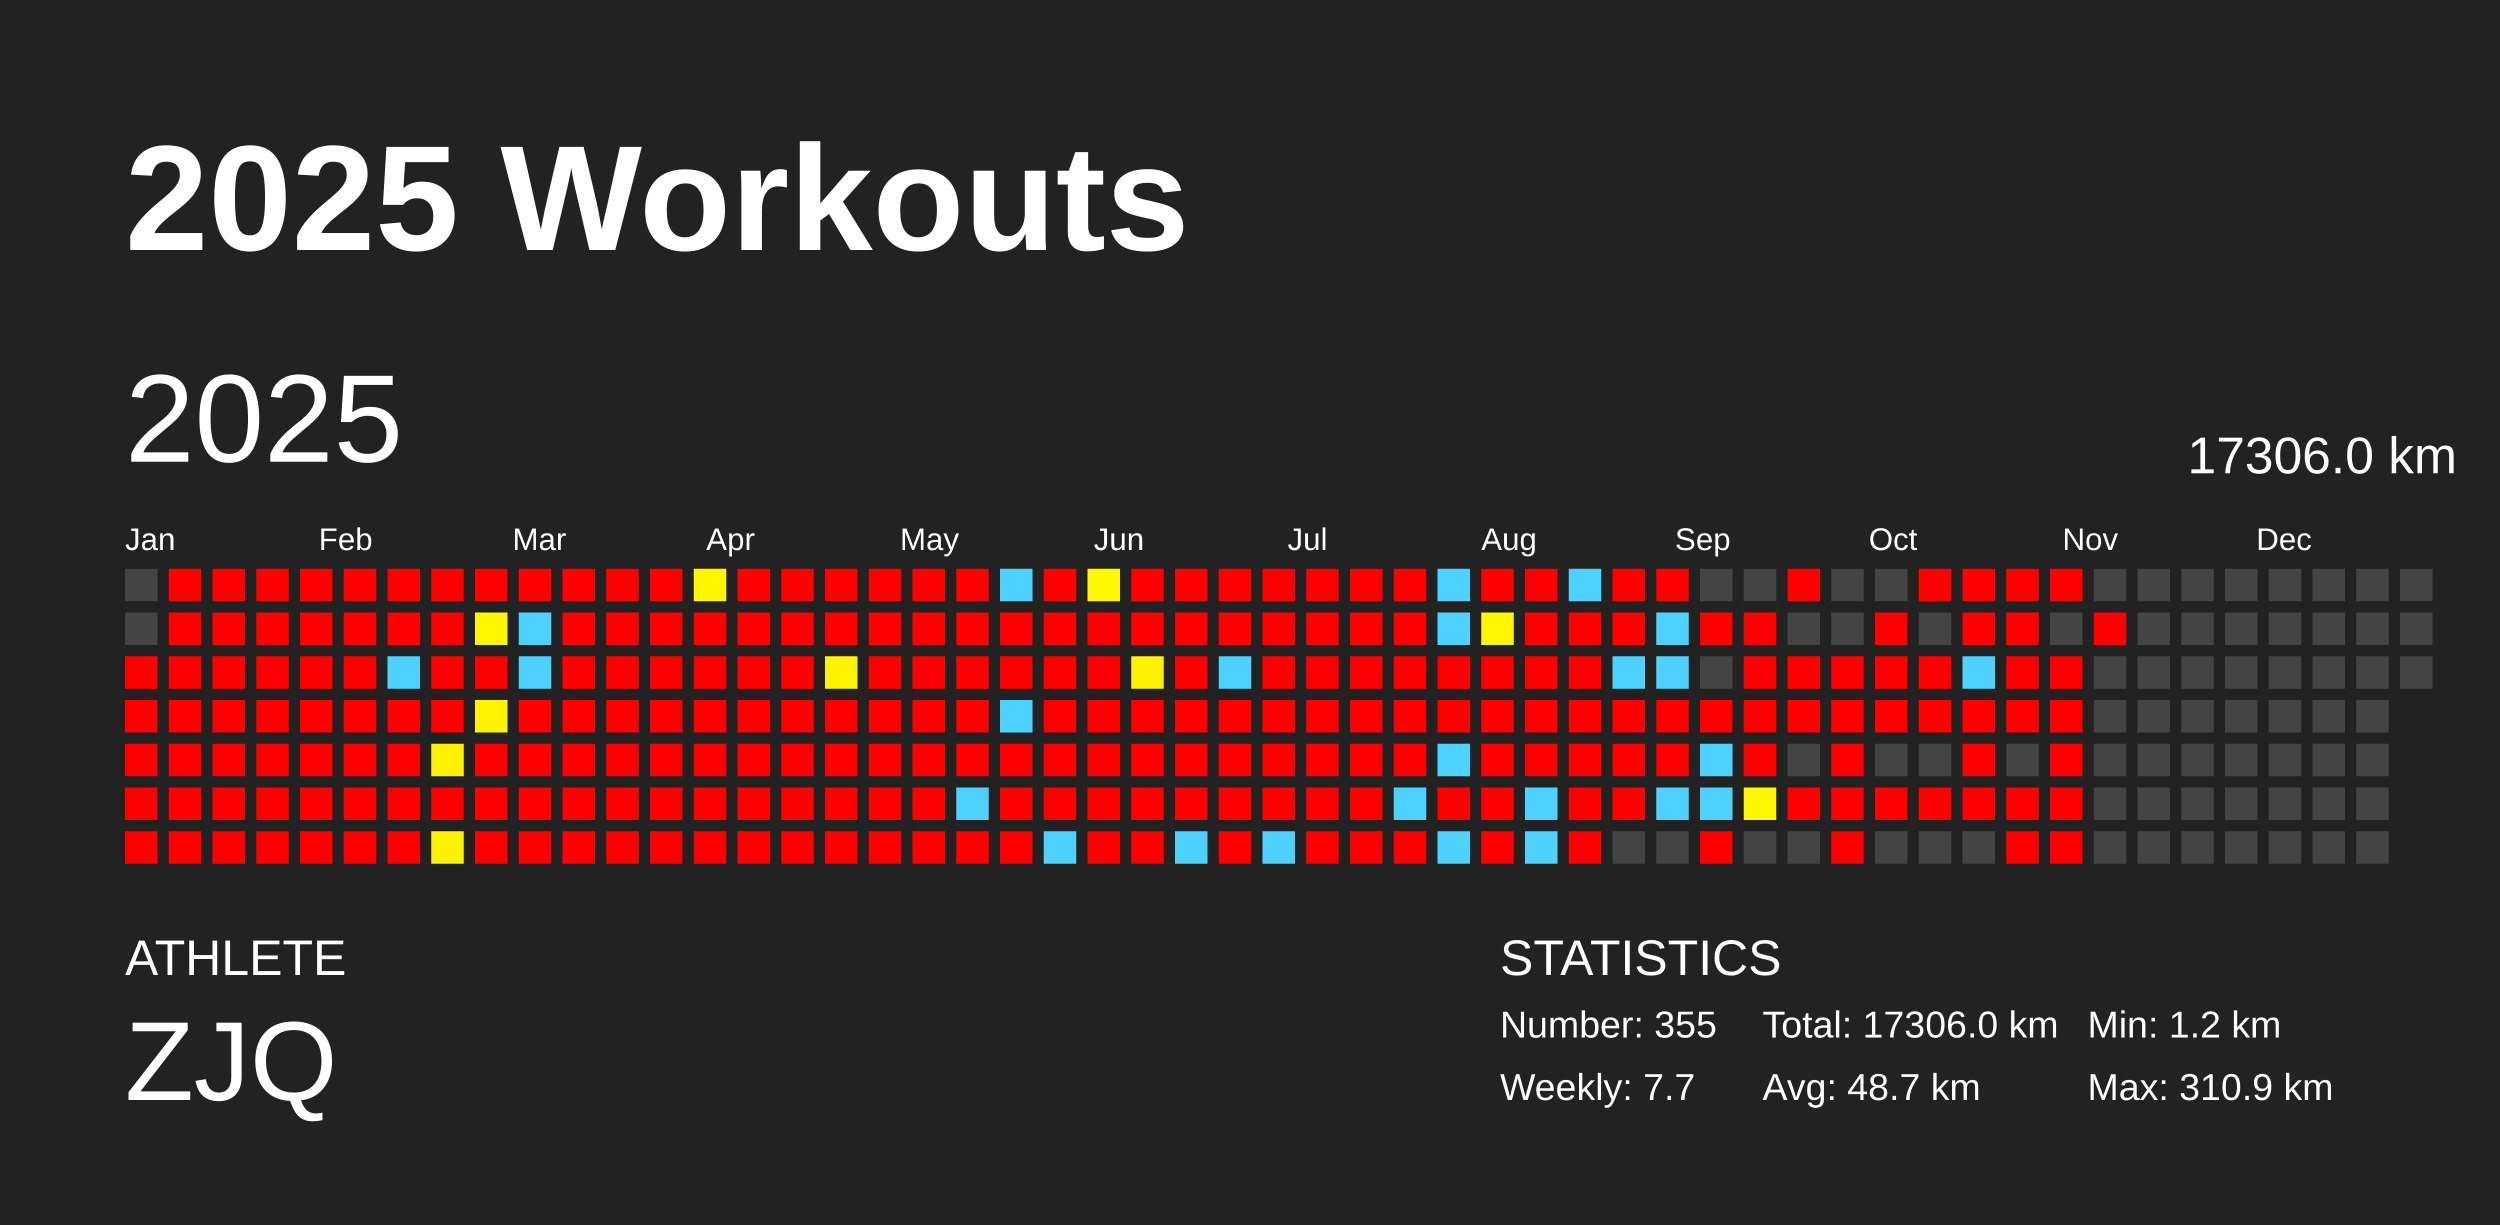
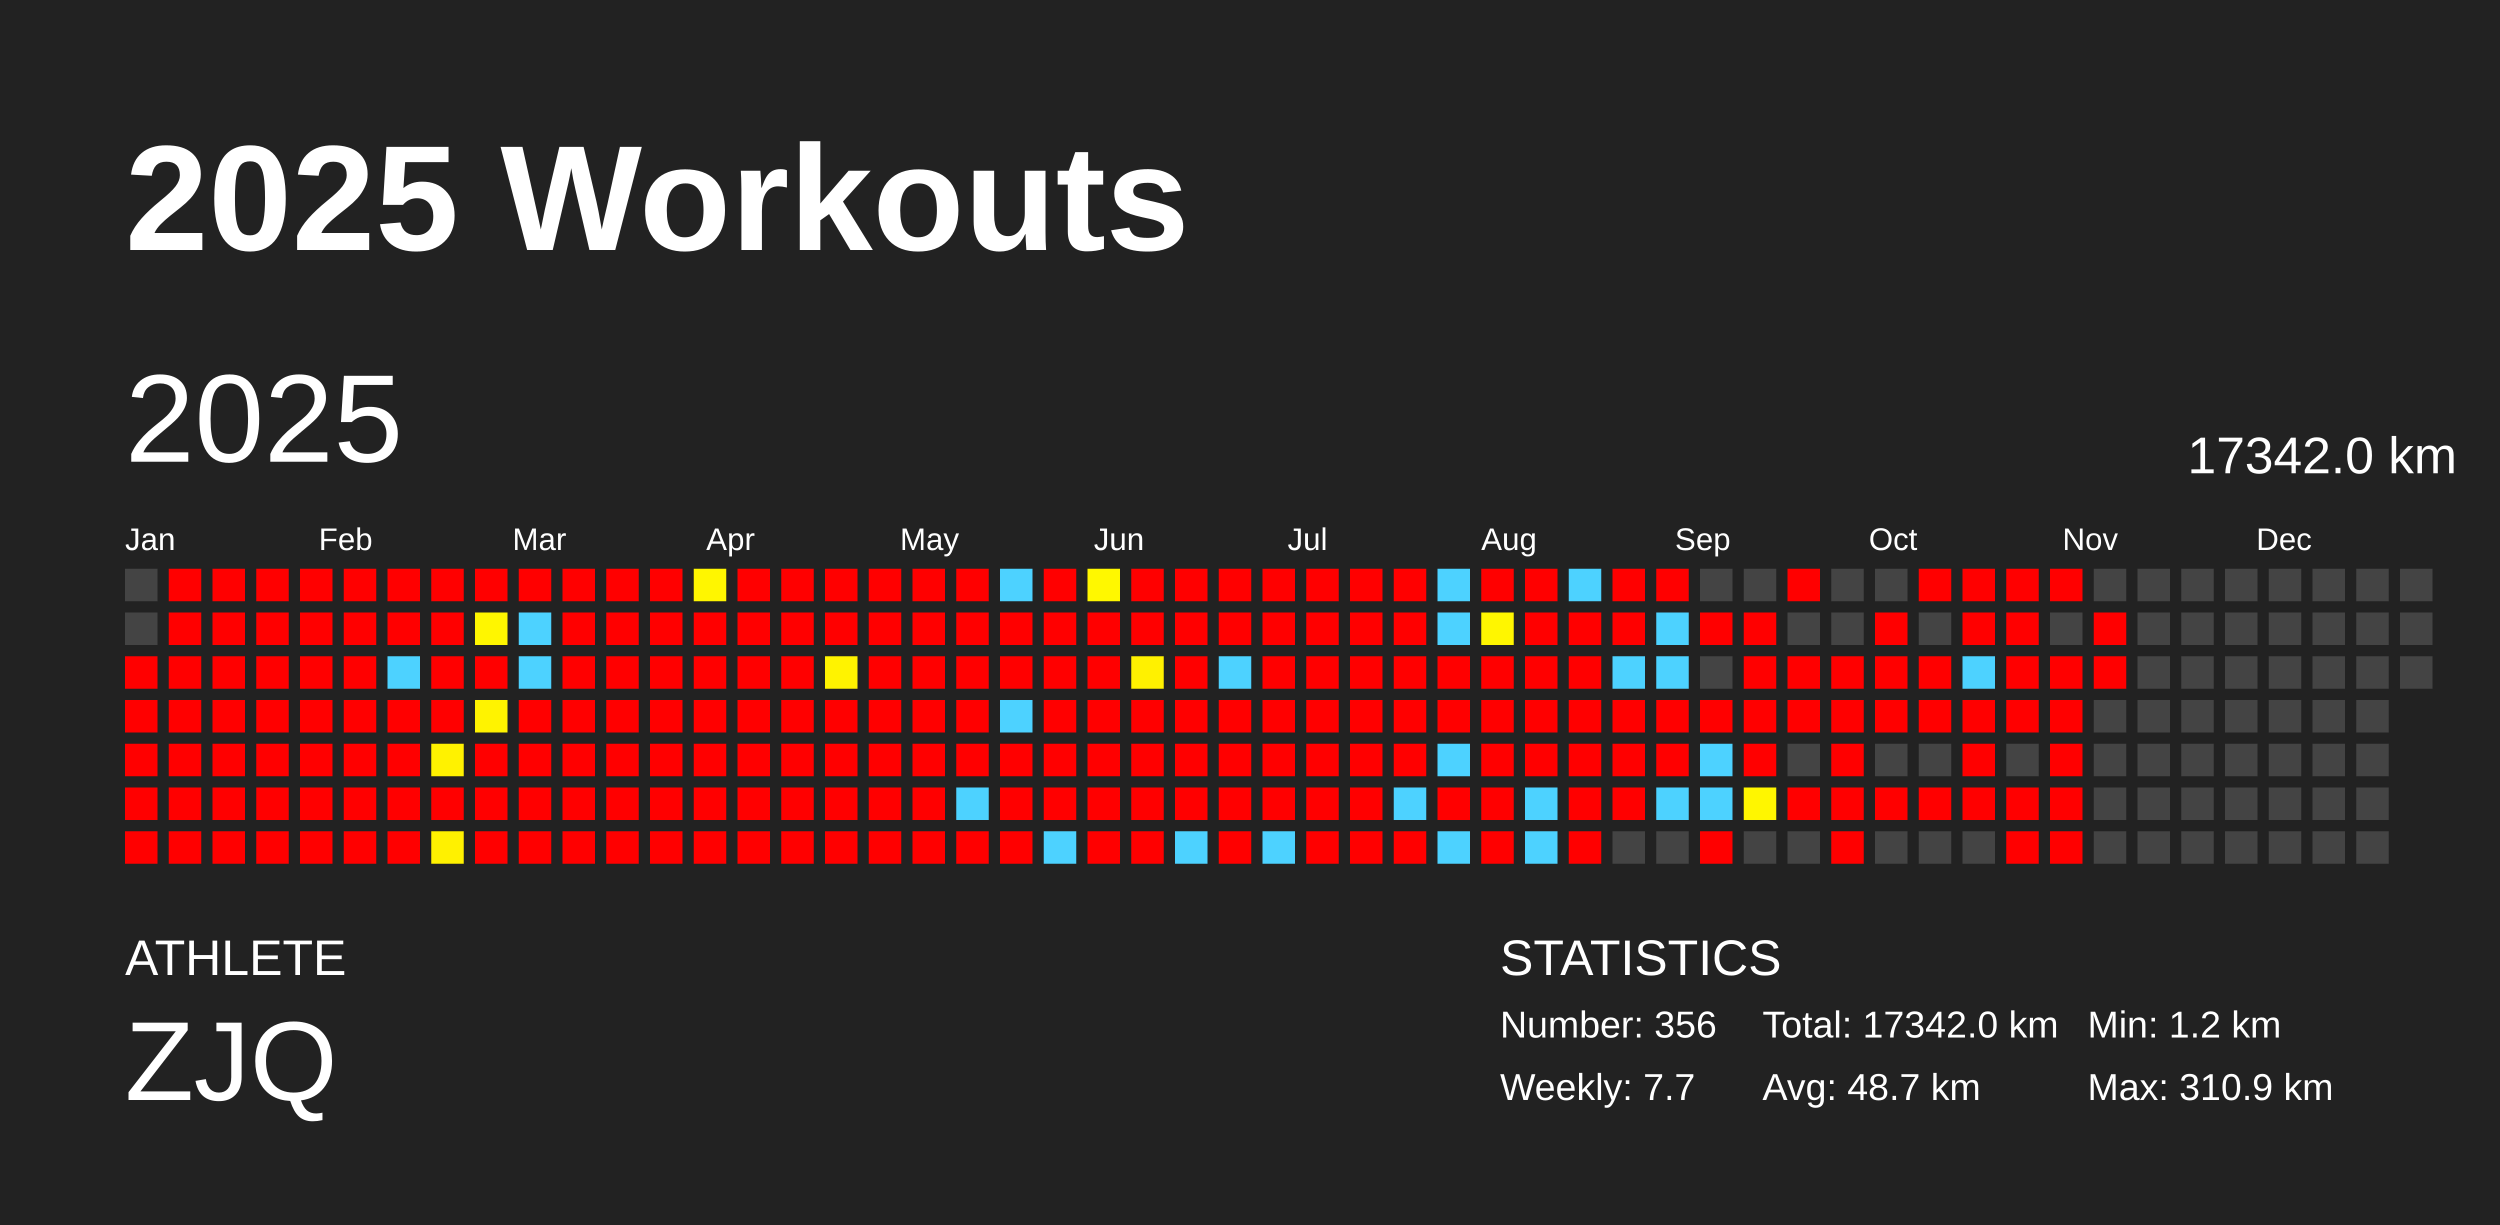
<svg xmlns="http://www.w3.org/2000/svg" baseProfile="full" height="98mm" version="1.1" viewBox="0,0,200,98" width="200mm">
  <defs />
  <rect fill="#222222" height="98" width="200" x="0" y="0" />
  <text fill="#FFFFFF" style="font-size:12px; font-family:Arial; font-weight:bold;" x="10" y="20">2025 Workouts</text>
  <text fill="#FFFFFF" style="font-size:4px; font-family:Arial" x="10" y="78">ATHLETE</text>
  <text fill="#FFFFFF" style="font-size:9px; font-family:Arial" x="10" y="88">ZJQ</text>
  <text fill="#FFFFFF" style="font-size:4px; font-family:Arial" x="120" y="78">STATISTICS</text>
-   <text fill="#FFFFFF" style="font-size:3px; font-family:Arial" x="120" y="83">Number: 355</text>
+   <text fill="#FFFFFF" style="font-size:3px; font-family:Arial" x="120" y="83">Number: 356</text>
  <text fill="#FFFFFF" style="font-size:3px; font-family:Arial" x="120" y="88">Weekly: 7.7</text>
-   <text fill="#FFFFFF" style="font-size:3px; font-family:Arial" x="141" y="83">Total: 17306.0 km</text>
+   <text fill="#FFFFFF" style="font-size:3px; font-family:Arial" x="141" y="83">Total: 17342.0 km</text>
  <text fill="#FFFFFF" style="font-size:3px; font-family:Arial" x="141" y="88">Avg: 48.7 km</text>
  <text fill="#FFFFFF" style="font-size:3px; font-family:Arial" x="167" y="83">Min: 1.2 km</text>
  <text fill="#FFFFFF" style="font-size:3px; font-family:Arial" x="167" y="88">Max: 310.9 km</text>
  <text dominant-baseline="hanging" fill="#FFFFFF" style="font-size:10.0px; font-family:Arial;" x="10" y="30">2025</text>
-   <text dominant-baseline="hanging" fill="#FFFFFF" style="font-size:4.125px; font-family:Arial;" x="175" y="35">17306.0 km</text>
+   <text dominant-baseline="hanging" fill="#FFFFFF" style="font-size:4.125px; font-family:Arial;" x="175" y="35">17342.0 km</text>
  <text fill="#FFFFFF" style="font-size:2.5px; font-family:Arial" x="10.0" y="44">Jan</text>
  <text fill="#FFFFFF" style="font-size:2.5px; font-family:Arial" x="25.5" y="44">Feb</text>
  <text fill="#FFFFFF" style="font-size:2.5px; font-family:Arial" x="41.0" y="44">Mar</text>
  <text fill="#FFFFFF" style="font-size:2.5px; font-family:Arial" x="56.5" y="44">Apr</text>
  <text fill="#FFFFFF" style="font-size:2.5px; font-family:Arial" x="72.0" y="44">May</text>
  <text fill="#FFFFFF" style="font-size:2.5px; font-family:Arial" x="87.5" y="44">Jun</text>
  <text fill="#FFFFFF" style="font-size:2.5px; font-family:Arial" x="103.0" y="44">Jul</text>
  <text fill="#FFFFFF" style="font-size:2.5px; font-family:Arial" x="118.5" y="44">Aug</text>
  <text fill="#FFFFFF" style="font-size:2.5px; font-family:Arial" x="134.0" y="44">Sep</text>
  <text fill="#FFFFFF" style="font-size:2.5px; font-family:Arial" x="149.5" y="44">Oct</text>
  <text fill="#FFFFFF" style="font-size:2.5px; font-family:Arial" x="165.0" y="44">Nov</text>
  <text fill="#FFFFFF" style="font-size:2.5px; font-family:Arial" x="180.5" y="44">Dec</text>
  <rect fill="#444444" height="2.6" width="2.6" x="10.0" y="45.5" />
  <rect fill="#444444" height="2.6" width="2.6" x="10.0" y="49.0" />
  <rect fill="red" height="2.6" width="2.6" x="10.0" y="52.5" />
  <rect fill="red" height="2.6" width="2.6" x="10.0" y="56.0" />
  <rect fill="red" height="2.6" width="2.6" x="10.0" y="59.5" />
  <rect fill="red" height="2.6" width="2.6" x="10.0" y="63.0" />
  <rect fill="red" height="2.6" width="2.6" x="10.0" y="66.5" />
  <rect fill="red" height="2.6" width="2.6" x="13.5" y="45.5" />
  <rect fill="red" height="2.6" width="2.6" x="13.5" y="49.0" />
  <rect fill="red" height="2.6" width="2.6" x="13.5" y="52.5" />
  <rect fill="red" height="2.6" width="2.6" x="13.5" y="56.0" />
  <rect fill="red" height="2.6" width="2.6" x="13.5" y="59.5" />
  <rect fill="red" height="2.6" width="2.6" x="13.5" y="63.0" />
  <rect fill="red" height="2.6" width="2.6" x="13.5" y="66.5" />
  <rect fill="red" height="2.6" width="2.6" x="17.0" y="45.5" />
  <rect fill="red" height="2.6" width="2.6" x="17.0" y="49.0" />
  <rect fill="red" height="2.6" width="2.6" x="17.0" y="52.5" />
  <rect fill="red" height="2.6" width="2.6" x="17.0" y="56.0" />
  <rect fill="red" height="2.6" width="2.6" x="17.0" y="59.5" />
  <rect fill="red" height="2.6" width="2.6" x="17.0" y="63.0" />
  <rect fill="red" height="2.6" width="2.6" x="17.0" y="66.5" />
  <rect fill="red" height="2.6" width="2.6" x="20.5" y="45.5" />
  <rect fill="red" height="2.6" width="2.6" x="20.5" y="49.0" />
  <rect fill="red" height="2.6" width="2.6" x="20.5" y="52.5" />
  <rect fill="red" height="2.6" width="2.6" x="20.5" y="56.0" />
  <rect fill="red" height="2.6" width="2.6" x="20.5" y="59.5" />
  <rect fill="red" height="2.6" width="2.6" x="20.5" y="63.0" />
  <rect fill="red" height="2.6" width="2.6" x="20.5" y="66.5" />
  <rect fill="red" height="2.6" width="2.6" x="24.0" y="45.5" />
  <rect fill="red" height="2.6" width="2.6" x="24.0" y="49.0" />
  <rect fill="red" height="2.6" width="2.6" x="24.0" y="52.5" />
  <rect fill="red" height="2.6" width="2.6" x="24.0" y="56.0" />
  <rect fill="red" height="2.6" width="2.6" x="24.0" y="59.5" />
  <rect fill="red" height="2.6" width="2.6" x="24.0" y="63.0" />
  <rect fill="red" height="2.6" width="2.6" x="24.0" y="66.5" />
  <rect fill="red" height="2.6" width="2.6" x="27.5" y="45.5" />
  <rect fill="red" height="2.6" width="2.6" x="27.5" y="49.0" />
  <rect fill="red" height="2.6" width="2.6" x="27.5" y="52.5" />
  <rect fill="red" height="2.6" width="2.6" x="27.5" y="56.0" />
  <rect fill="red" height="2.6" width="2.6" x="27.5" y="59.5" />
  <rect fill="red" height="2.6" width="2.6" x="27.5" y="63.0" />
  <rect fill="red" height="2.6" width="2.6" x="27.5" y="66.5" />
  <rect fill="red" height="2.6" width="2.6" x="31.0" y="45.5" />
  <rect fill="red" height="2.6" width="2.6" x="31.0" y="49.0" />
  <rect fill="#4dd2ff" height="2.6" width="2.6" x="31.0" y="52.5" />
  <rect fill="red" height="2.6" width="2.6" x="31.0" y="56.0" />
  <rect fill="red" height="2.6" width="2.6" x="31.0" y="59.5" />
  <rect fill="red" height="2.6" width="2.6" x="31.0" y="63.0" />
  <rect fill="red" height="2.6" width="2.6" x="31.0" y="66.5" />
  <rect fill="red" height="2.6" width="2.6" x="34.5" y="45.5" />
  <rect fill="red" height="2.6" width="2.6" x="34.5" y="49.0" />
  <rect fill="red" height="2.6" width="2.6" x="34.5" y="52.5" />
  <rect fill="red" height="2.6" width="2.6" x="34.5" y="56.0" />
  <rect fill="#fff200" height="2.6" width="2.6" x="34.5" y="59.5" />
  <rect fill="red" height="2.6" width="2.6" x="34.5" y="63.0" />
  <rect fill="#fff100" height="2.6" width="2.6" x="34.5" y="66.5" />
  <rect fill="red" height="2.6" width="2.6" x="38.0" y="45.5" />
  <rect fill="#fff600" height="2.6" width="2.6" x="38.0" y="49.0" />
  <rect fill="red" height="2.6" width="2.6" x="38.0" y="52.5" />
  <rect fill="#fff300" height="2.6" width="2.6" x="38.0" y="56.0" />
  <rect fill="red" height="2.6" width="2.6" x="38.0" y="59.5" />
  <rect fill="red" height="2.6" width="2.6" x="38.0" y="63.0" />
  <rect fill="red" height="2.6" width="2.6" x="38.0" y="66.5" />
  <rect fill="red" height="2.6" width="2.6" x="41.5" y="45.5" />
  <rect fill="#4dd2ff" height="2.6" width="2.6" x="41.5" y="49.0" />
  <rect fill="#4dd2ff" height="2.6" width="2.6" x="41.5" y="52.5" />
  <rect fill="red" height="2.6" width="2.6" x="41.5" y="56.0" />
  <rect fill="red" height="2.6" width="2.6" x="41.5" y="59.5" />
  <rect fill="red" height="2.6" width="2.6" x="41.5" y="63.0" />
  <rect fill="red" height="2.6" width="2.6" x="41.5" y="66.5" />
  <rect fill="red" height="2.6" width="2.6" x="45.0" y="45.5" />
  <rect fill="red" height="2.6" width="2.6" x="45.0" y="49.0" />
  <rect fill="red" height="2.6" width="2.6" x="45.0" y="52.5" />
  <rect fill="red" height="2.6" width="2.6" x="45.0" y="56.0" />
  <rect fill="red" height="2.6" width="2.6" x="45.0" y="59.5" />
  <rect fill="red" height="2.6" width="2.6" x="45.0" y="63.0" />
  <rect fill="red" height="2.6" width="2.6" x="45.0" y="66.5" />
  <rect fill="red" height="2.6" width="2.6" x="48.5" y="45.5" />
  <rect fill="red" height="2.6" width="2.6" x="48.5" y="49.0" />
  <rect fill="red" height="2.6" width="2.6" x="48.5" y="52.5" />
  <rect fill="red" height="2.6" width="2.6" x="48.5" y="56.0" />
  <rect fill="red" height="2.6" width="2.6" x="48.5" y="59.5" />
  <rect fill="red" height="2.6" width="2.6" x="48.5" y="63.0" />
  <rect fill="red" height="2.6" width="2.6" x="48.5" y="66.5" />
  <rect fill="red" height="2.6" width="2.6" x="52.0" y="45.5" />
  <rect fill="red" height="2.6" width="2.6" x="52.0" y="49.0" />
  <rect fill="red" height="2.6" width="2.6" x="52.0" y="52.5" />
  <rect fill="red" height="2.6" width="2.6" x="52.0" y="56.0" />
  <rect fill="red" height="2.6" width="2.6" x="52.0" y="59.5" />
  <rect fill="red" height="2.6" width="2.6" x="52.0" y="63.0" />
  <rect fill="red" height="2.6" width="2.6" x="52.0" y="66.5" />
  <rect fill="#fff600" height="2.6" width="2.6" x="55.5" y="45.5" />
  <rect fill="red" height="2.6" width="2.6" x="55.5" y="49.0" />
  <rect fill="red" height="2.6" width="2.6" x="55.5" y="52.5" />
  <rect fill="red" height="2.6" width="2.6" x="55.5" y="56.0" />
  <rect fill="red" height="2.6" width="2.6" x="55.5" y="59.5" />
  <rect fill="red" height="2.6" width="2.6" x="55.5" y="63.0" />
  <rect fill="red" height="2.6" width="2.6" x="55.5" y="66.5" />
  <rect fill="red" height="2.6" width="2.6" x="59.0" y="45.5" />
  <rect fill="red" height="2.6" width="2.6" x="59.0" y="49.0" />
  <rect fill="red" height="2.6" width="2.6" x="59.0" y="52.5" />
  <rect fill="red" height="2.6" width="2.6" x="59.0" y="56.0" />
  <rect fill="red" height="2.6" width="2.6" x="59.0" y="59.5" />
  <rect fill="red" height="2.6" width="2.6" x="59.0" y="63.0" />
  <rect fill="red" height="2.6" width="2.6" x="59.0" y="66.5" />
  <rect fill="red" height="2.6" width="2.6" x="62.5" y="45.5" />
  <rect fill="red" height="2.6" width="2.6" x="62.5" y="49.0" />
  <rect fill="red" height="2.6" width="2.6" x="62.5" y="52.5" />
  <rect fill="red" height="2.6" width="2.6" x="62.5" y="56.0" />
  <rect fill="red" height="2.6" width="2.6" x="62.5" y="59.5" />
  <rect fill="red" height="2.6" width="2.6" x="62.5" y="63.0" />
  <rect fill="red" height="2.6" width="2.6" x="62.5" y="66.5" />
  <rect fill="red" height="2.6" width="2.6" x="66.0" y="45.5" />
  <rect fill="red" height="2.6" width="2.6" x="66.0" y="49.0" />
  <rect fill="#fff300" height="2.6" width="2.6" x="66.0" y="52.5" />
  <rect fill="red" height="2.6" width="2.6" x="66.0" y="56.0" />
  <rect fill="red" height="2.6" width="2.6" x="66.0" y="59.5" />
  <rect fill="red" height="2.6" width="2.6" x="66.0" y="63.0" />
  <rect fill="red" height="2.6" width="2.6" x="66.0" y="66.5" />
  <rect fill="red" height="2.6" width="2.6" x="69.5" y="45.5" />
  <rect fill="red" height="2.6" width="2.6" x="69.5" y="49.0" />
  <rect fill="red" height="2.6" width="2.6" x="69.5" y="52.5" />
  <rect fill="red" height="2.6" width="2.6" x="69.5" y="56.0" />
  <rect fill="red" height="2.6" width="2.6" x="69.5" y="59.5" />
  <rect fill="red" height="2.6" width="2.6" x="69.5" y="63.0" />
  <rect fill="red" height="2.6" width="2.6" x="69.5" y="66.5" />
  <rect fill="red" height="2.6" width="2.6" x="73.0" y="45.5" />
  <rect fill="red" height="2.6" width="2.6" x="73.0" y="49.0" />
  <rect fill="red" height="2.6" width="2.6" x="73.0" y="52.5" />
  <rect fill="red" height="2.6" width="2.6" x="73.0" y="56.0" />
  <rect fill="red" height="2.6" width="2.6" x="73.0" y="59.5" />
  <rect fill="red" height="2.6" width="2.6" x="73.0" y="63.0" />
  <rect fill="red" height="2.6" width="2.6" x="73.0" y="66.5" />
  <rect fill="red" height="2.6" width="2.6" x="76.5" y="45.5" />
  <rect fill="red" height="2.6" width="2.6" x="76.5" y="49.0" />
  <rect fill="red" height="2.6" width="2.6" x="76.5" y="52.5" />
  <rect fill="red" height="2.6" width="2.6" x="76.5" y="56.0" />
  <rect fill="red" height="2.6" width="2.6" x="76.5" y="59.5" />
  <rect fill="#4dd2ff" height="2.6" width="2.6" x="76.5" y="63.0" />
  <rect fill="red" height="2.6" width="2.6" x="76.5" y="66.5" />
  <rect fill="#4dd2ff" height="2.6" width="2.6" x="80.0" y="45.5" />
  <rect fill="red" height="2.6" width="2.6" x="80.0" y="49.0" />
  <rect fill="red" height="2.6" width="2.6" x="80.0" y="52.5" />
  <rect fill="#4dd2ff" height="2.6" width="2.6" x="80.0" y="56.0" />
  <rect fill="red" height="2.6" width="2.6" x="80.0" y="59.5" />
  <rect fill="red" height="2.6" width="2.6" x="80.0" y="63.0" />
  <rect fill="red" height="2.6" width="2.6" x="80.0" y="66.5" />
  <rect fill="red" height="2.6" width="2.6" x="83.5" y="45.5" />
  <rect fill="red" height="2.6" width="2.6" x="83.5" y="49.0" />
  <rect fill="red" height="2.6" width="2.6" x="83.5" y="52.5" />
  <rect fill="red" height="2.6" width="2.6" x="83.5" y="56.0" />
  <rect fill="red" height="2.6" width="2.6" x="83.5" y="59.5" />
  <rect fill="red" height="2.6" width="2.6" x="83.5" y="63.0" />
  <rect fill="#4dd2ff" height="2.6" width="2.6" x="83.5" y="66.5" />
  <rect fill="#fff800" height="2.6" width="2.6" x="87.0" y="45.5" />
  <rect fill="red" height="2.6" width="2.6" x="87.0" y="49.0" />
  <rect fill="red" height="2.6" width="2.6" x="87.0" y="52.5" />
  <rect fill="red" height="2.6" width="2.6" x="87.0" y="56.0" />
  <rect fill="red" height="2.6" width="2.6" x="87.0" y="59.5" />
  <rect fill="red" height="2.6" width="2.6" x="87.0" y="63.0" />
  <rect fill="red" height="2.6" width="2.6" x="87.0" y="66.5" />
  <rect fill="red" height="2.6" width="2.6" x="90.5" y="45.5" />
  <rect fill="red" height="2.6" width="2.6" x="90.5" y="49.0" />
  <rect fill="#fff100" height="2.6" width="2.6" x="90.5" y="52.5" />
  <rect fill="red" height="2.6" width="2.6" x="90.5" y="56.0" />
  <rect fill="red" height="2.6" width="2.6" x="90.5" y="59.5" />
  <rect fill="red" height="2.6" width="2.6" x="90.5" y="63.0" />
  <rect fill="red" height="2.6" width="2.6" x="90.5" y="66.5" />
  <rect fill="red" height="2.6" width="2.6" x="94.0" y="45.5" />
  <rect fill="red" height="2.6" width="2.6" x="94.0" y="49.0" />
  <rect fill="red" height="2.6" width="2.6" x="94.0" y="52.5" />
  <rect fill="red" height="2.6" width="2.6" x="94.0" y="56.0" />
  <rect fill="red" height="2.6" width="2.6" x="94.0" y="59.5" />
  <rect fill="red" height="2.6" width="2.6" x="94.0" y="63.0" />
  <rect fill="#4dd2ff" height="2.6" width="2.6" x="94.0" y="66.5" />
  <rect fill="red" height="2.6" width="2.6" x="97.5" y="45.5" />
  <rect fill="red" height="2.6" width="2.6" x="97.5" y="49.0" />
  <rect fill="#4dd2ff" height="2.6" width="2.6" x="97.5" y="52.5" />
  <rect fill="red" height="2.6" width="2.6" x="97.5" y="56.0" />
  <rect fill="red" height="2.6" width="2.6" x="97.5" y="59.5" />
  <rect fill="red" height="2.6" width="2.6" x="97.5" y="63.0" />
  <rect fill="red" height="2.6" width="2.6" x="97.5" y="66.5" />
  <rect fill="red" height="2.6" width="2.6" x="101.0" y="45.5" />
  <rect fill="red" height="2.6" width="2.6" x="101.0" y="49.0" />
  <rect fill="red" height="2.6" width="2.6" x="101.0" y="52.5" />
  <rect fill="red" height="2.6" width="2.6" x="101.0" y="56.0" />
  <rect fill="red" height="2.6" width="2.6" x="101.0" y="59.5" />
  <rect fill="red" height="2.6" width="2.6" x="101.0" y="63.0" />
  <rect fill="#4dd2ff" height="2.6" width="2.6" x="101.0" y="66.5" />
  <rect fill="red" height="2.6" width="2.6" x="104.5" y="45.5" />
  <rect fill="red" height="2.6" width="2.6" x="104.5" y="49.0" />
  <rect fill="red" height="2.6" width="2.6" x="104.5" y="52.5" />
  <rect fill="red" height="2.6" width="2.6" x="104.5" y="56.0" />
  <rect fill="red" height="2.6" width="2.6" x="104.5" y="59.5" />
  <rect fill="red" height="2.6" width="2.6" x="104.5" y="63.0" />
  <rect fill="red" height="2.6" width="2.6" x="104.5" y="66.5" />
  <rect fill="red" height="2.6" width="2.6" x="108.0" y="45.5" />
  <rect fill="red" height="2.6" width="2.6" x="108.0" y="49.0" />
  <rect fill="red" height="2.6" width="2.6" x="108.0" y="52.5" />
  <rect fill="red" height="2.6" width="2.6" x="108.0" y="56.0" />
  <rect fill="red" height="2.6" width="2.6" x="108.0" y="59.5" />
  <rect fill="red" height="2.6" width="2.6" x="108.0" y="63.0" />
  <rect fill="red" height="2.6" width="2.6" x="108.0" y="66.5" />
  <rect fill="red" height="2.6" width="2.6" x="111.5" y="45.5" />
  <rect fill="red" height="2.6" width="2.6" x="111.5" y="49.0" />
  <rect fill="red" height="2.6" width="2.6" x="111.5" y="52.5" />
  <rect fill="red" height="2.6" width="2.6" x="111.5" y="56.0" />
  <rect fill="red" height="2.6" width="2.6" x="111.5" y="59.5" />
  <rect fill="#4dd2ff" height="2.6" width="2.6" x="111.5" y="63.0" />
  <rect fill="red" height="2.6" width="2.6" x="111.5" y="66.5" />
  <rect fill="#4dd2ff" height="2.6" width="2.6" x="115.0" y="45.5" />
  <rect fill="#4dd2ff" height="2.6" width="2.6" x="115.0" y="49.0" />
  <rect fill="red" height="2.6" width="2.6" x="115.0" y="52.5" />
  <rect fill="red" height="2.6" width="2.6" x="115.0" y="56.0" />
  <rect fill="#4dd2ff" height="2.6" width="2.6" x="115.0" y="59.5" />
  <rect fill="red" height="2.6" width="2.6" x="115.0" y="63.0" />
  <rect fill="#4dd2ff" height="2.6" width="2.6" x="115.0" y="66.5" />
  <rect fill="red" height="2.6" width="2.6" x="118.5" y="45.5" />
  <rect fill="#fff600" height="2.6" width="2.6" x="118.5" y="49.0" />
  <rect fill="red" height="2.6" width="2.6" x="118.5" y="52.5" />
  <rect fill="red" height="2.6" width="2.6" x="118.5" y="56.0" />
  <rect fill="red" height="2.6" width="2.6" x="118.5" y="59.5" />
  <rect fill="red" height="2.6" width="2.6" x="118.5" y="63.0" />
  <rect fill="red" height="2.6" width="2.6" x="118.5" y="66.5" />
  <rect fill="red" height="2.6" width="2.6" x="122.0" y="45.5" />
  <rect fill="red" height="2.6" width="2.6" x="122.0" y="49.0" />
  <rect fill="red" height="2.6" width="2.6" x="122.0" y="52.5" />
  <rect fill="red" height="2.6" width="2.6" x="122.0" y="56.0" />
  <rect fill="red" height="2.6" width="2.6" x="122.0" y="59.5" />
  <rect fill="#4dd2ff" height="2.6" width="2.6" x="122.0" y="63.0" />
  <rect fill="#4dd2ff" height="2.6" width="2.6" x="122.0" y="66.5" />
  <rect fill="#4dd2ff" height="2.6" width="2.6" x="125.5" y="45.5" />
  <rect fill="red" height="2.6" width="2.6" x="125.5" y="49.0" />
  <rect fill="red" height="2.6" width="2.6" x="125.5" y="52.5" />
  <rect fill="red" height="2.6" width="2.6" x="125.5" y="56.0" />
  <rect fill="red" height="2.6" width="2.6" x="125.5" y="59.5" />
  <rect fill="red" height="2.6" width="2.6" x="125.5" y="63.0" />
  <rect fill="red" height="2.6" width="2.6" x="125.5" y="66.5" />
  <rect fill="red" height="2.6" width="2.6" x="129.0" y="45.5" />
  <rect fill="red" height="2.6" width="2.6" x="129.0" y="49.0" />
  <rect fill="#4dd2ff" height="2.6" width="2.6" x="129.0" y="52.5" />
  <rect fill="red" height="2.6" width="2.6" x="129.0" y="56.0" />
  <rect fill="red" height="2.6" width="2.6" x="129.0" y="59.5" />
  <rect fill="red" height="2.6" width="2.6" x="129.0" y="63.0" />
  <rect fill="#444444" height="2.6" width="2.6" x="129.0" y="66.5" />
  <rect fill="red" height="2.6" width="2.6" x="132.5" y="45.5" />
  <rect fill="#4dd2ff" height="2.6" width="2.6" x="132.5" y="49.0" />
  <rect fill="#4dd2ff" height="2.6" width="2.6" x="132.5" y="52.5" />
  <rect fill="red" height="2.6" width="2.6" x="132.5" y="56.0" />
  <rect fill="red" height="2.6" width="2.6" x="132.5" y="59.5" />
  <rect fill="#4dd2ff" height="2.6" width="2.6" x="132.5" y="63.0" />
  <rect fill="#444444" height="2.6" width="2.6" x="132.5" y="66.5" />
  <rect fill="#444444" height="2.6" width="2.6" x="136.0" y="45.5" />
  <rect fill="red" height="2.6" width="2.6" x="136.0" y="49.0" />
  <rect fill="#444444" height="2.6" width="2.6" x="136.0" y="52.5" />
  <rect fill="red" height="2.6" width="2.6" x="136.0" y="56.0" />
  <rect fill="#4dd2ff" height="2.6" width="2.6" x="136.0" y="59.5" />
  <rect fill="#4dd2ff" height="2.6" width="2.6" x="136.0" y="63.0" />
  <rect fill="red" height="2.6" width="2.6" x="136.0" y="66.5" />
  <rect fill="#444444" height="2.6" width="2.6" x="139.5" y="45.5" />
  <rect fill="red" height="2.6" width="2.6" x="139.5" y="49.0" />
  <rect fill="red" height="2.6" width="2.6" x="139.5" y="52.5" />
  <rect fill="red" height="2.6" width="2.6" x="139.5" y="56.0" />
  <rect fill="red" height="2.6" width="2.6" x="139.5" y="59.5" />
  <rect fill="#fff600" height="2.6" width="2.6" x="139.5" y="63.0" />
  <rect fill="#444444" height="2.6" width="2.6" x="139.5" y="66.5" />
  <rect fill="red" height="2.6" width="2.6" x="143.0" y="45.5" />
  <rect fill="#444444" height="2.6" width="2.6" x="143.0" y="49.0" />
  <rect fill="red" height="2.6" width="2.6" x="143.0" y="52.5" />
  <rect fill="red" height="2.6" width="2.6" x="143.0" y="56.0" />
  <rect fill="#444444" height="2.6" width="2.6" x="143.0" y="59.5" />
  <rect fill="red" height="2.6" width="2.6" x="143.0" y="63.0" />
  <rect fill="#444444" height="2.6" width="2.6" x="143.0" y="66.5" />
  <rect fill="#444444" height="2.6" width="2.6" x="146.5" y="45.5" />
  <rect fill="#444444" height="2.6" width="2.6" x="146.5" y="49.0" />
  <rect fill="red" height="2.6" width="2.6" x="146.5" y="52.5" />
  <rect fill="red" height="2.6" width="2.6" x="146.5" y="56.0" />
  <rect fill="red" height="2.6" width="2.6" x="146.5" y="59.5" />
  <rect fill="red" height="2.6" width="2.6" x="146.5" y="63.0" />
  <rect fill="red" height="2.6" width="2.6" x="146.5" y="66.5" />
  <rect fill="#444444" height="2.6" width="2.6" x="150.0" y="45.5" />
  <rect fill="red" height="2.6" width="2.6" x="150.0" y="49.0" />
  <rect fill="red" height="2.6" width="2.6" x="150.0" y="52.5" />
  <rect fill="red" height="2.6" width="2.6" x="150.0" y="56.0" />
  <rect fill="#444444" height="2.6" width="2.6" x="150.0" y="59.5" />
  <rect fill="red" height="2.6" width="2.6" x="150.0" y="63.0" />
  <rect fill="#444444" height="2.6" width="2.6" x="150.0" y="66.5" />
  <rect fill="red" height="2.6" width="2.6" x="153.5" y="45.5" />
  <rect fill="#444444" height="2.6" width="2.6" x="153.5" y="49.0" />
  <rect fill="red" height="2.6" width="2.6" x="153.5" y="52.5" />
  <rect fill="red" height="2.6" width="2.6" x="153.5" y="56.0" />
  <rect fill="#444444" height="2.6" width="2.6" x="153.5" y="59.5" />
  <rect fill="red" height="2.6" width="2.6" x="153.5" y="63.0" />
  <rect fill="#444444" height="2.6" width="2.6" x="153.5" y="66.5" />
  <rect fill="red" height="2.6" width="2.6" x="157.0" y="45.5" />
  <rect fill="red" height="2.6" width="2.6" x="157.0" y="49.0" />
  <rect fill="#4dd2ff" height="2.6" width="2.6" x="157.0" y="52.5" />
  <rect fill="red" height="2.6" width="2.6" x="157.0" y="56.0" />
  <rect fill="red" height="2.6" width="2.6" x="157.0" y="59.5" />
  <rect fill="red" height="2.6" width="2.6" x="157.0" y="63.0" />
  <rect fill="#444444" height="2.6" width="2.6" x="157.0" y="66.5" />
  <rect fill="red" height="2.6" width="2.6" x="160.5" y="45.5" />
  <rect fill="red" height="2.6" width="2.6" x="160.5" y="49.0" />
  <rect fill="red" height="2.6" width="2.6" x="160.5" y="52.5" />
  <rect fill="red" height="2.6" width="2.6" x="160.5" y="56.0" />
  <rect fill="#444444" height="2.6" width="2.6" x="160.5" y="59.5" />
  <rect fill="red" height="2.6" width="2.6" x="160.5" y="63.0" />
  <rect fill="red" height="2.6" width="2.6" x="160.5" y="66.5" />
  <rect fill="red" height="2.6" width="2.6" x="164.0" y="45.5" />
  <rect fill="#444444" height="2.6" width="2.6" x="164.0" y="49.0" />
  <rect fill="red" height="2.6" width="2.6" x="164.0" y="52.5" />
  <rect fill="red" height="2.6" width="2.6" x="164.0" y="56.0" />
  <rect fill="red" height="2.6" width="2.6" x="164.0" y="59.5" />
  <rect fill="red" height="2.6" width="2.6" x="164.0" y="63.0" />
  <rect fill="red" height="2.6" width="2.6" x="164.0" y="66.5" />
  <rect fill="#444444" height="2.6" width="2.6" x="167.5" y="45.5" />
  <rect fill="red" height="2.6" width="2.6" x="167.5" y="49.0" />
-   <rect fill="#444444" height="2.6" width="2.6" x="167.5" y="52.5" />
+   <rect fill="red" height="2.6" width="2.6" x="167.5" y="52.5" />
  <rect fill="#444444" height="2.6" width="2.6" x="167.5" y="56.0" />
  <rect fill="#444444" height="2.6" width="2.6" x="167.5" y="59.5" />
  <rect fill="#444444" height="2.6" width="2.6" x="167.5" y="63.0" />
  <rect fill="#444444" height="2.6" width="2.6" x="167.5" y="66.5" />
  <rect fill="#444444" height="2.6" width="2.6" x="171.0" y="45.5" />
  <rect fill="#444444" height="2.6" width="2.6" x="171.0" y="49.0" />
  <rect fill="#444444" height="2.6" width="2.6" x="171.0" y="52.5" />
  <rect fill="#444444" height="2.6" width="2.6" x="171.0" y="56.0" />
  <rect fill="#444444" height="2.6" width="2.6" x="171.0" y="59.5" />
  <rect fill="#444444" height="2.6" width="2.6" x="171.0" y="63.0" />
  <rect fill="#444444" height="2.6" width="2.6" x="171.0" y="66.5" />
  <rect fill="#444444" height="2.6" width="2.6" x="174.5" y="45.5" />
  <rect fill="#444444" height="2.6" width="2.6" x="174.5" y="49.0" />
  <rect fill="#444444" height="2.6" width="2.6" x="174.5" y="52.5" />
  <rect fill="#444444" height="2.6" width="2.6" x="174.5" y="56.0" />
  <rect fill="#444444" height="2.6" width="2.6" x="174.5" y="59.5" />
  <rect fill="#444444" height="2.6" width="2.6" x="174.5" y="63.0" />
  <rect fill="#444444" height="2.6" width="2.6" x="174.5" y="66.5" />
  <rect fill="#444444" height="2.6" width="2.6" x="178.0" y="45.5" />
  <rect fill="#444444" height="2.6" width="2.6" x="178.0" y="49.0" />
  <rect fill="#444444" height="2.6" width="2.6" x="178.0" y="52.5" />
  <rect fill="#444444" height="2.6" width="2.6" x="178.0" y="56.0" />
  <rect fill="#444444" height="2.6" width="2.6" x="178.0" y="59.5" />
  <rect fill="#444444" height="2.6" width="2.6" x="178.0" y="63.0" />
  <rect fill="#444444" height="2.6" width="2.6" x="178.0" y="66.5" />
  <rect fill="#444444" height="2.6" width="2.6" x="181.5" y="45.5" />
  <rect fill="#444444" height="2.6" width="2.6" x="181.5" y="49.0" />
  <rect fill="#444444" height="2.6" width="2.6" x="181.5" y="52.5" />
  <rect fill="#444444" height="2.6" width="2.6" x="181.5" y="56.0" />
  <rect fill="#444444" height="2.6" width="2.6" x="181.5" y="59.5" />
  <rect fill="#444444" height="2.6" width="2.6" x="181.5" y="63.0" />
  <rect fill="#444444" height="2.6" width="2.6" x="181.5" y="66.5" />
  <rect fill="#444444" height="2.6" width="2.6" x="185.0" y="45.5" />
  <rect fill="#444444" height="2.6" width="2.6" x="185.0" y="49.0" />
  <rect fill="#444444" height="2.6" width="2.6" x="185.0" y="52.5" />
  <rect fill="#444444" height="2.6" width="2.6" x="185.0" y="56.0" />
  <rect fill="#444444" height="2.6" width="2.6" x="185.0" y="59.5" />
  <rect fill="#444444" height="2.6" width="2.6" x="185.0" y="63.0" />
  <rect fill="#444444" height="2.6" width="2.6" x="185.0" y="66.5" />
  <rect fill="#444444" height="2.6" width="2.6" x="188.5" y="45.5" />
  <rect fill="#444444" height="2.6" width="2.6" x="188.5" y="49.0" />
  <rect fill="#444444" height="2.6" width="2.6" x="188.5" y="52.5" />
  <rect fill="#444444" height="2.6" width="2.6" x="188.5" y="56.0" />
  <rect fill="#444444" height="2.6" width="2.6" x="188.5" y="59.5" />
  <rect fill="#444444" height="2.6" width="2.6" x="188.5" y="63.0" />
  <rect fill="#444444" height="2.6" width="2.6" x="188.5" y="66.5" />
  <rect fill="#444444" height="2.6" width="2.6" x="192.0" y="45.5" />
  <rect fill="#444444" height="2.6" width="2.6" x="192.0" y="49.0" />
  <rect fill="#444444" height="2.6" width="2.6" x="192.0" y="52.5" />
</svg>
